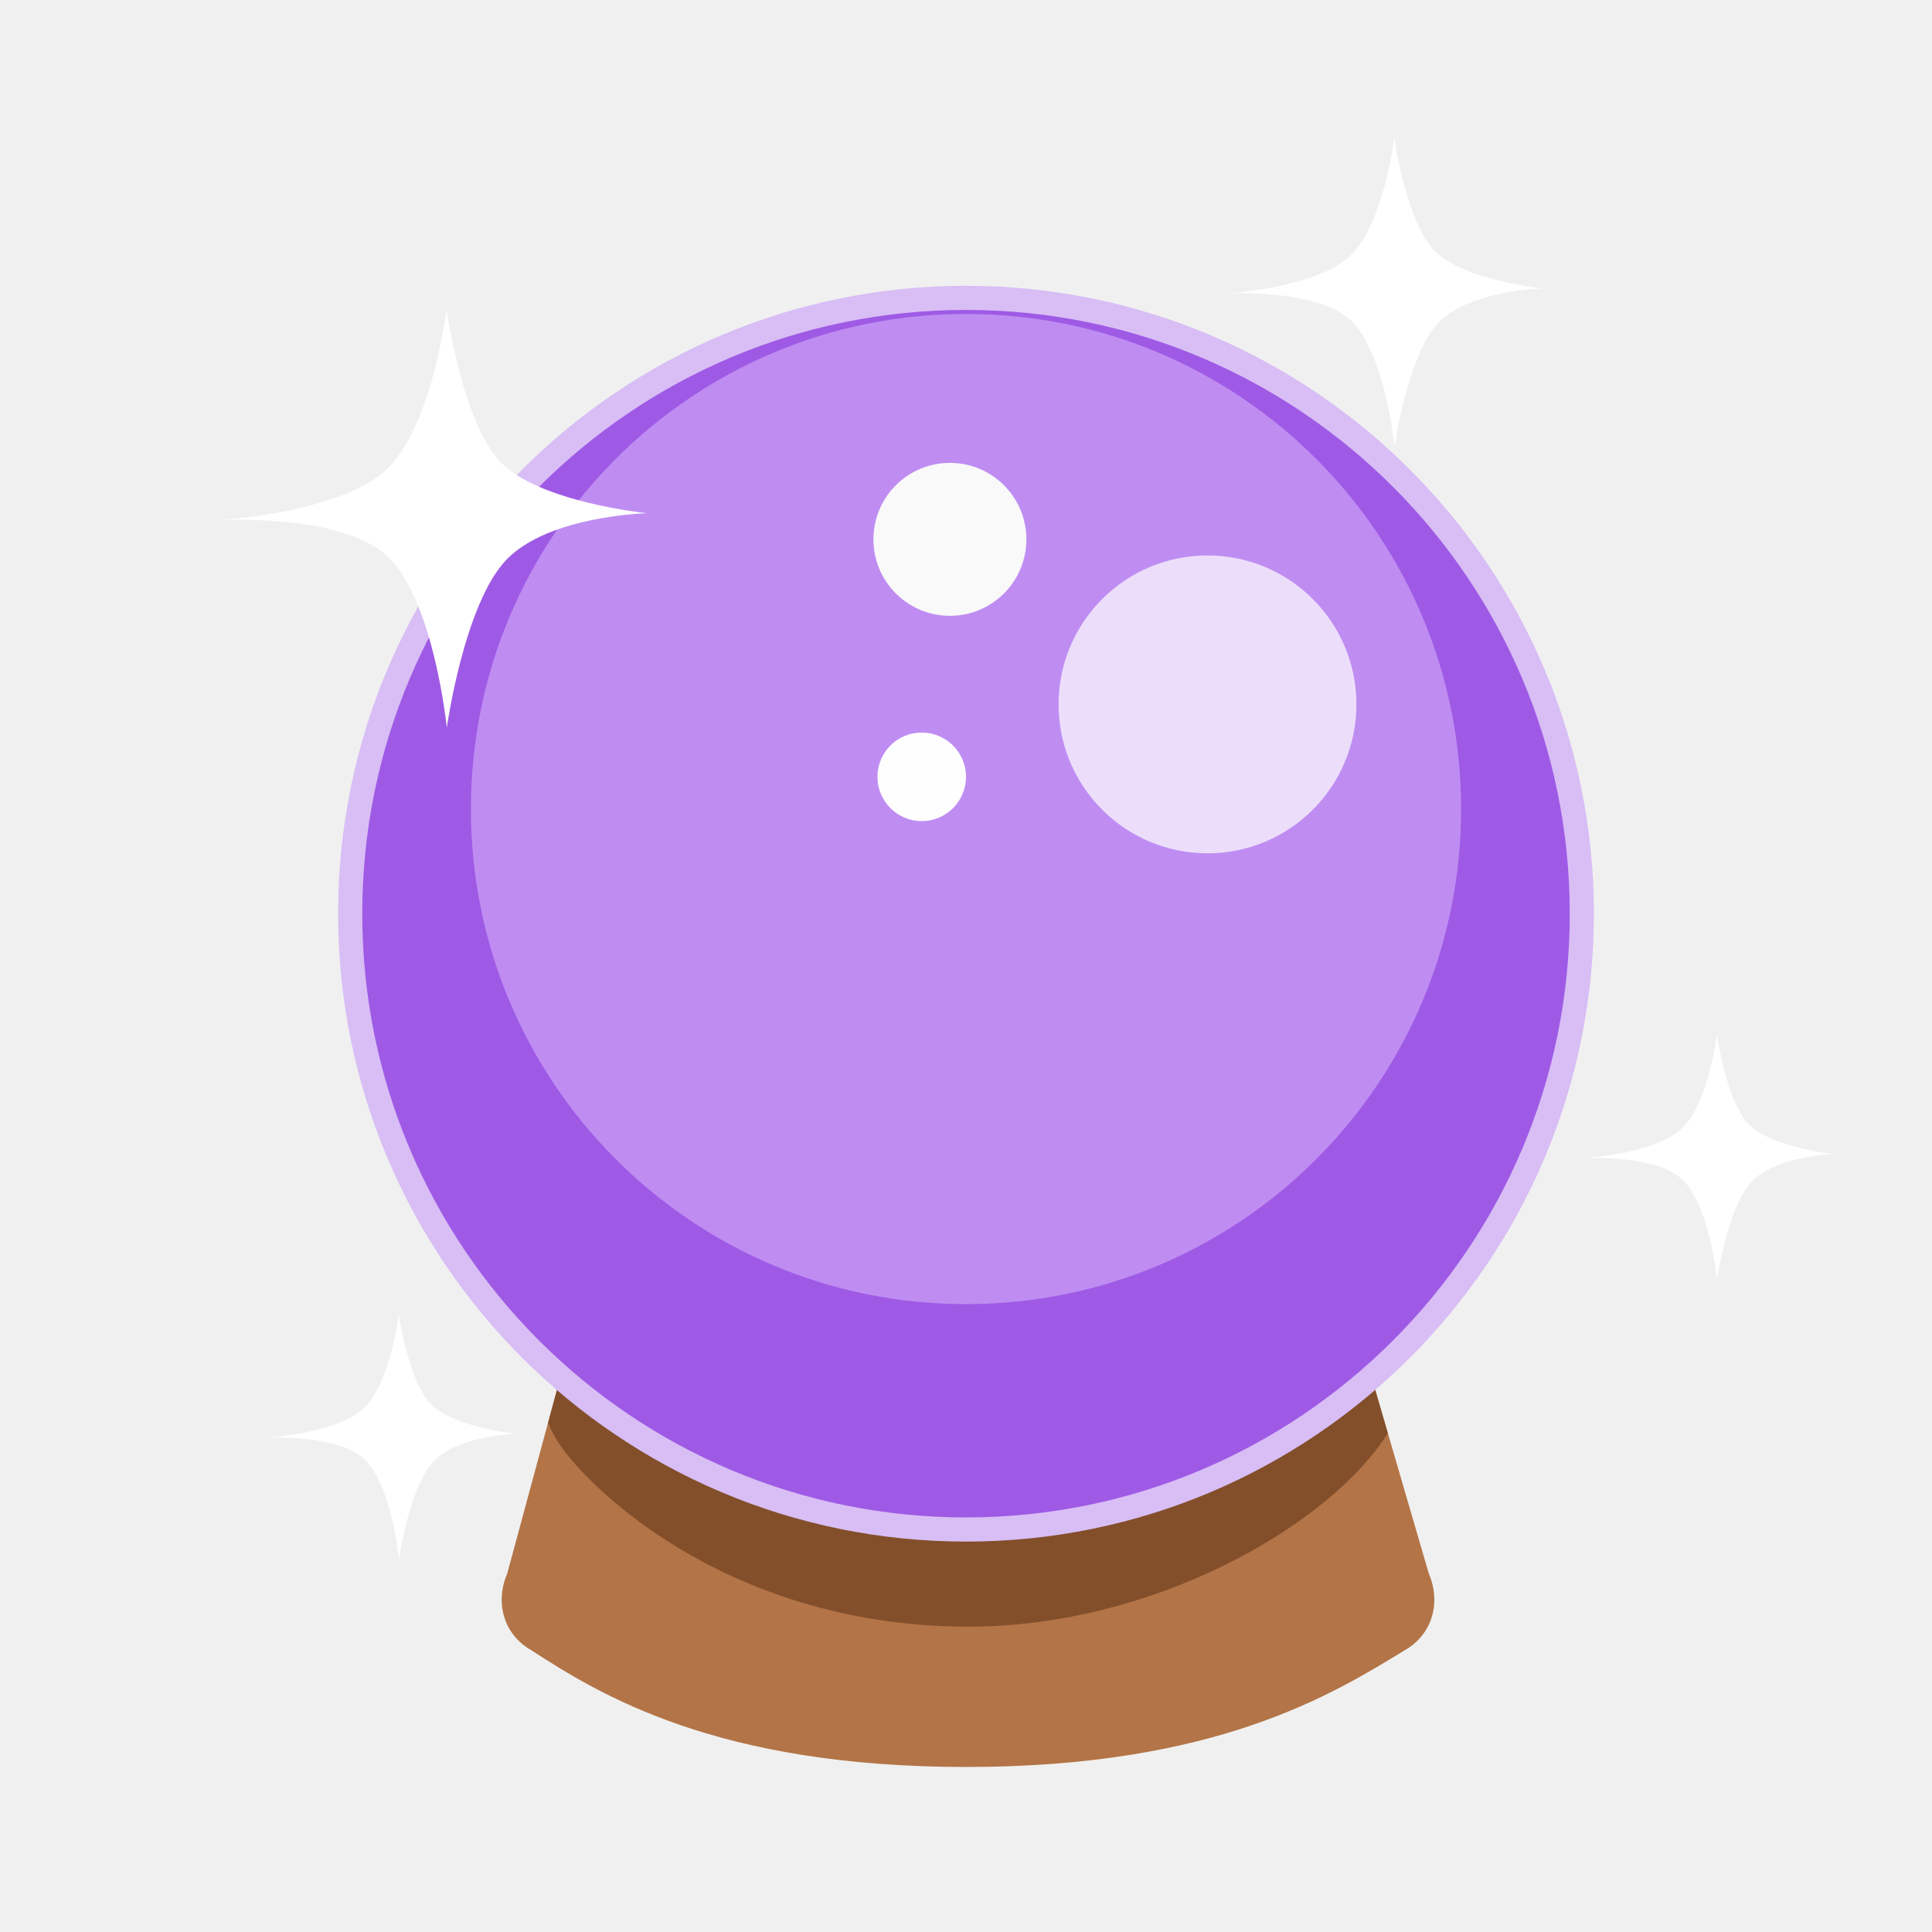
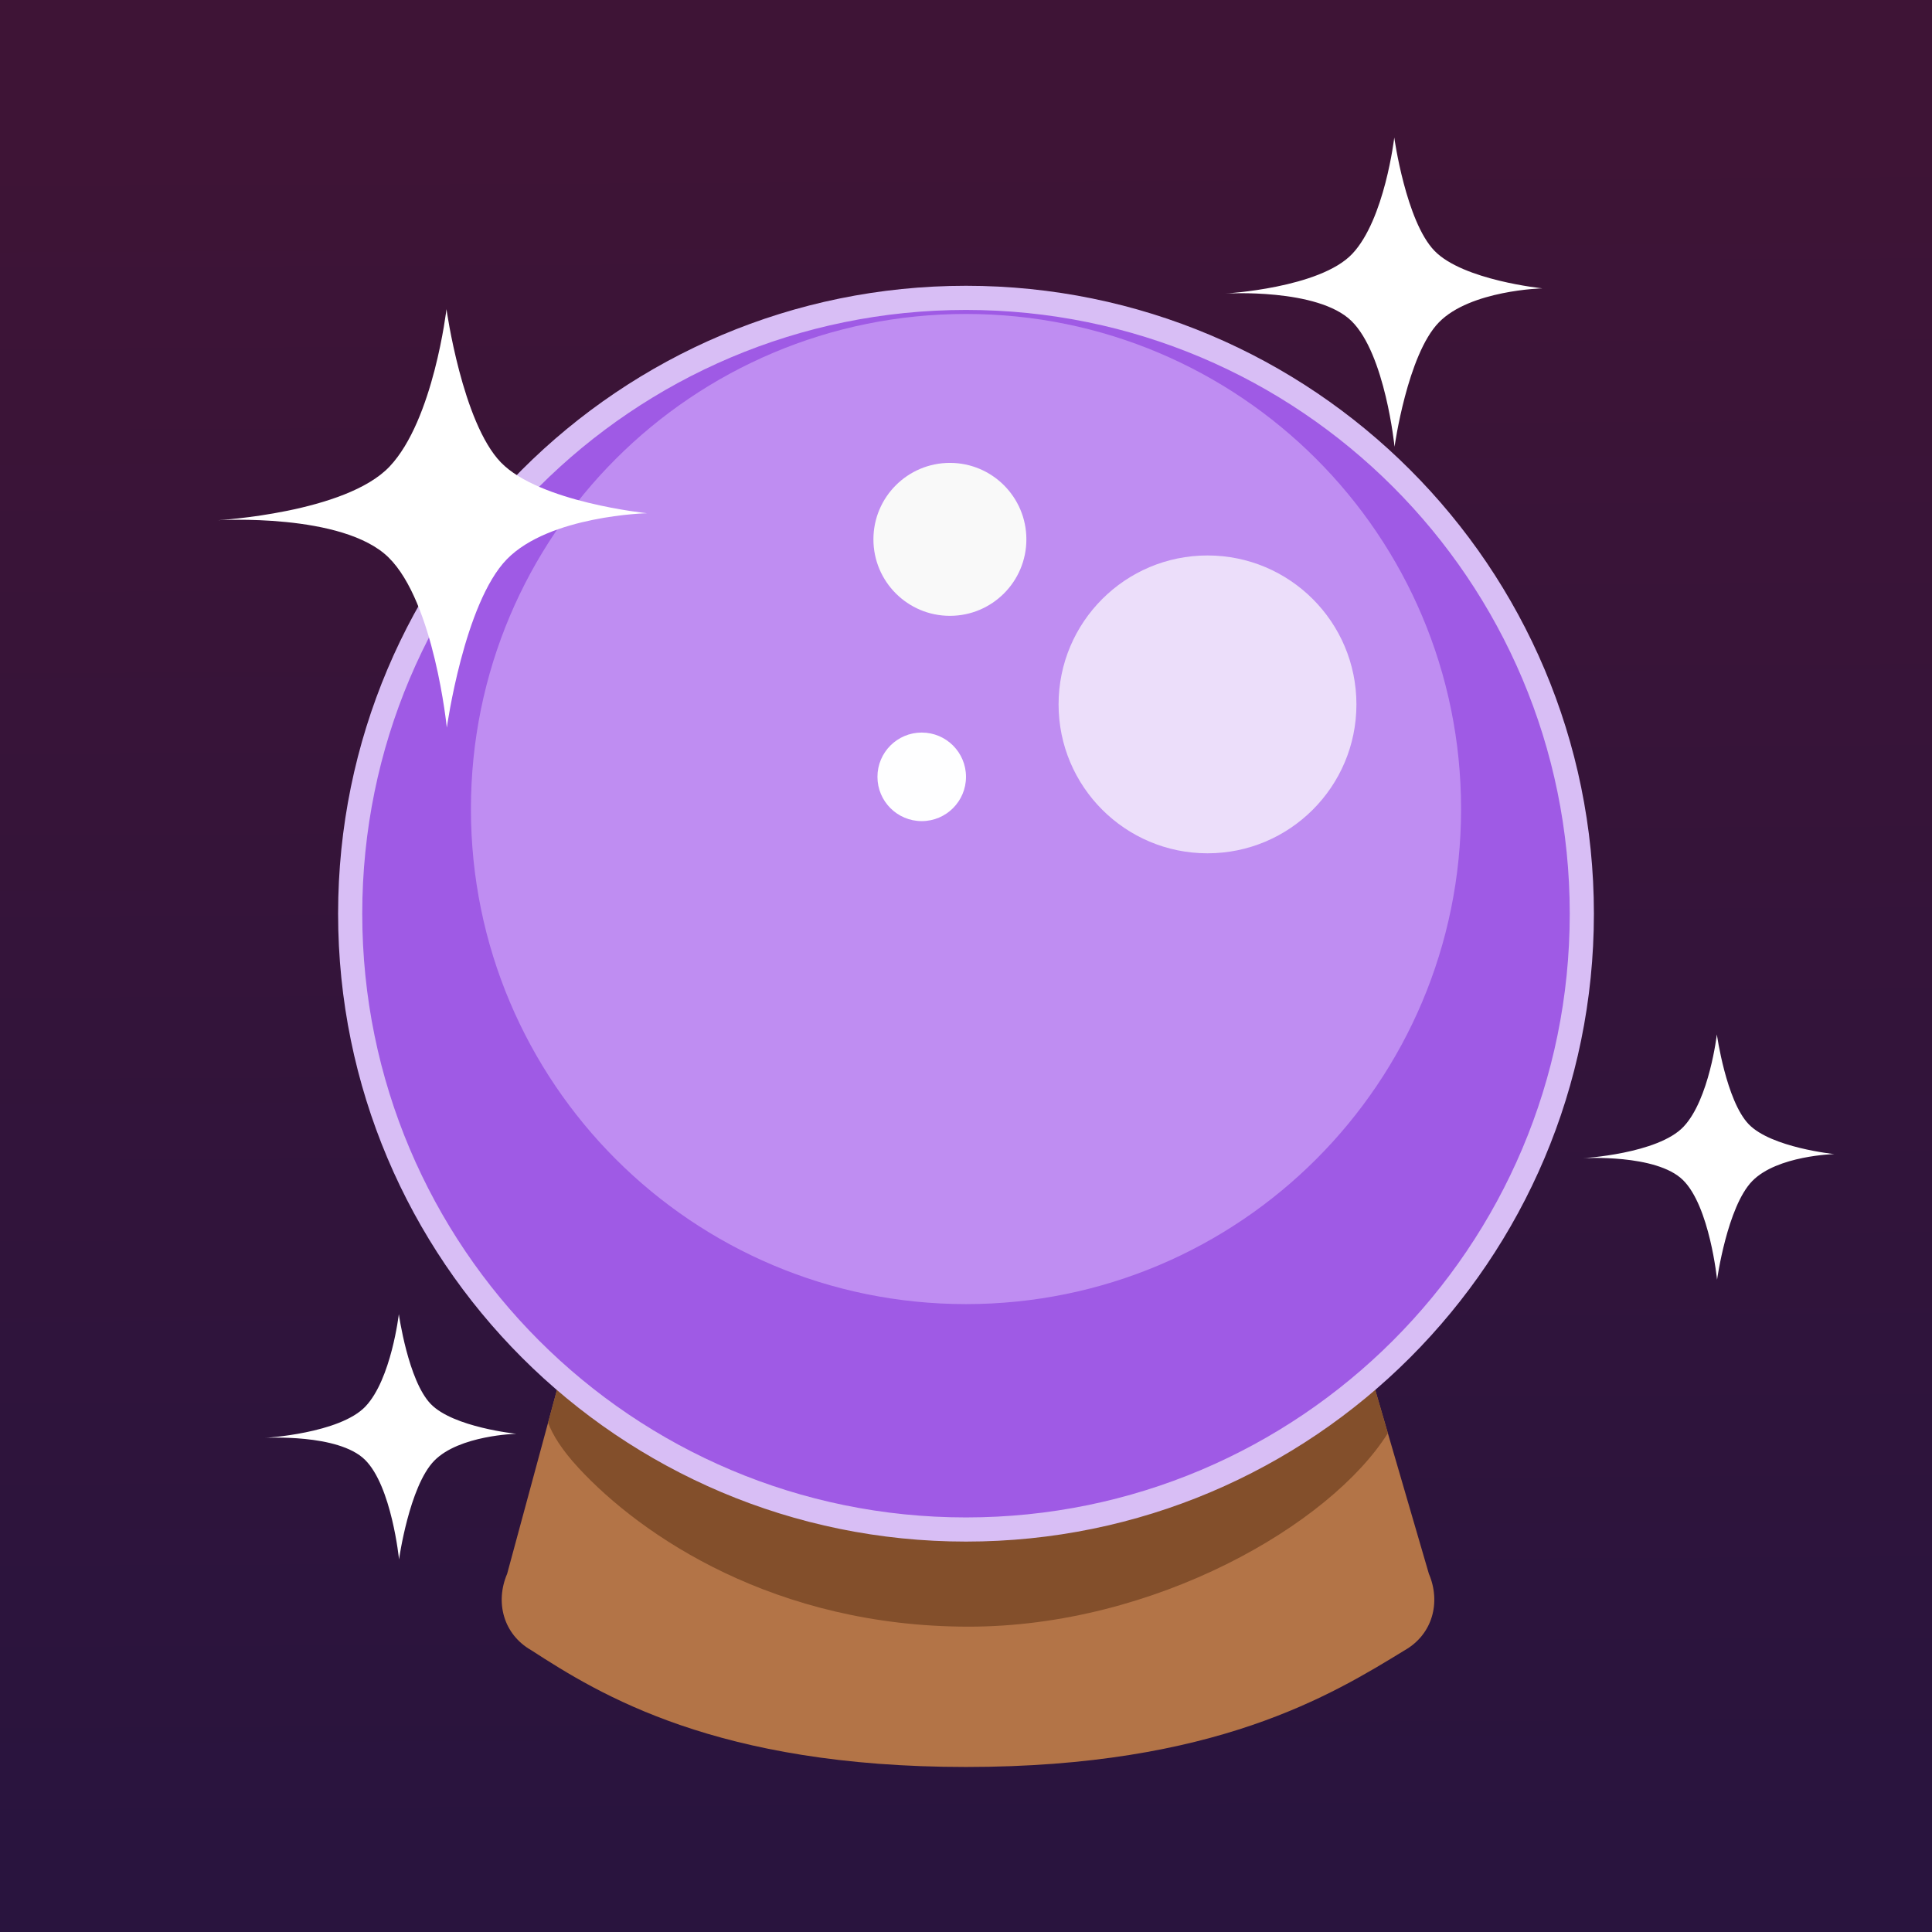
- <svg xmlns="http://www.w3.org/2000/svg" version="1.1" id="Icons" x="0px" y="0px" viewBox="0 0 48 48" style="enable-background:new 0 0 48 48;" xml:space="preserve">
+ <svg xmlns="http://www.w3.org/2000/svg" xmlns:xlink="http://www.w3.org/1999/xlink" version="1.1" id="Icons" x="0px" y="0px" viewBox="0 0 48 48" style="enable-background:new 0 0 48 48;" xml:space="preserve">
  <defs id="defs2">
- 			
- 			
- 			
- 		
- 				
- 				
- 				
- 			</defs>
+     <linearGradient id="linearGradient1">
+       <stop style="stop-color:#3e1436;stop-opacity:1;" offset="0" id="stop1" />
+       <stop style="stop-color:#29143e;stop-opacity:1;" offset="0.945" id="stop2" />
+     </linearGradient>
+     <linearGradient xlink:href="#linearGradient1" id="linearGradient2" x1="20.455" y1="3.53" x2="20.672" y2="48.316" gradientUnits="userSpaceOnUse" />
+   </defs>
  <style type="text/css" id="style1">
	.st0{opacity:0.15;fill:#45413C;}
	.st1{fill:#BF8256;}
	.st2{fill:#915E3A;}
	.st3{fill:none;stroke:#45413C;stroke-linecap:round;stroke-linejoin:round;stroke-miterlimit:10;}
	.st4{fill:#DEA47A;}
	.st5{fill:#DAEDF7;stroke:#45413C;stroke-linecap:round;stroke-linejoin:round;stroke-miterlimit:10;}
	.st6{fill:#BF8256;stroke:#45413C;stroke-linecap:round;stroke-linejoin:round;stroke-miterlimit:10;}
	.st7{fill:#FF6242;}
	.st8{fill:#FF866E;}
	.st9{fill:#DEBB7E;}
	.st10{fill:#B89558;}
	.st11{fill:#656769;}
	.st12{fill:#525252;}
	.st13{fill:#E04122;}
	.st14{fill:#FFFFFF;}
	.st15{fill:#F0F0F0;}
	.st16{fill:#00B8F0;}
	.st17{fill:#4ACFFF;}
	.st18{fill:#C0DCEB;}
	.st19{fill:#8CA4B8;}
	.st20{fill:#FF6242;stroke:#45413C;stroke-linecap:round;stroke-linejoin:round;stroke-miterlimit:10;}
	.st21{fill:#87898C;}
	.st22{fill:#E0E0E0;}
	.st23{fill:#E8F4FA;stroke:#45413C;stroke-linecap:round;stroke-linejoin:round;stroke-miterlimit:10;}
	.st24{fill:#656769;stroke:#45413C;stroke-linecap:round;stroke-linejoin:round;stroke-miterlimit:10;}
	.st25{fill:#DAEDF7;}
	.st26{fill:#E8F4FA;}
	.st27{fill:#ADC4D9;stroke:#45413C;stroke-linecap:round;stroke-linejoin:round;stroke-miterlimit:10;}
	.st28{fill:#87898C;stroke:#45413C;stroke-linecap:round;stroke-linejoin:round;stroke-miterlimit:10;}
	.st29{fill:#BDBEC0;}
	.st30{fill:#FFFFFF;stroke:#45413C;stroke-linecap:round;stroke-linejoin:round;stroke-miterlimit:10;}
	.st31{fill:#ADC4D9;}
	.st32{fill:none;stroke:#00AED9;stroke-linecap:round;stroke-linejoin:round;stroke-miterlimit:10;}
	.st33{fill:#FFFACF;}
	.st34{fill:#FFE500;}
	.st35{fill:#915E3A;stroke:#45413C;stroke-linecap:round;stroke-linejoin:round;stroke-miterlimit:10;}
	.st36{fill:#FFAA54;}
	.st37{fill:#627B8C;stroke:#45413C;stroke-linecap:round;stroke-linejoin:round;stroke-miterlimit:10;}
	.st38{fill:#FFFEF2;}
	.st39{fill:#FFFCE5;stroke:#45413C;stroke-linecap:round;stroke-linejoin:round;stroke-miterlimit:10;}
	.st40{fill:#00F5BC;}
	.st41{fill:#FFFCE5;}
	.st42{fill:#FFFEF2;stroke:#45413C;stroke-linecap:round;stroke-linejoin:round;stroke-miterlimit:10;}
	.st43{fill:#8CFFE4;}
	.st44{fill:#FFF5E3;}
	.st45{fill:#F7E5C6;}
	.st46{fill:#F7E5C6;stroke:#45413C;stroke-linecap:round;stroke-linejoin:round;stroke-miterlimit:10;}
	.st47{fill:#F0D5A8;}
	.st48{fill:#FF87AF;stroke:#45413C;stroke-linecap:round;stroke-linejoin:round;stroke-miterlimit:10;}
	.st49{fill:#45413C;}
	.st50{fill:#BDBEC0;stroke:#45413C;stroke-linecap:round;stroke-linejoin:round;stroke-miterlimit:10;}
	.st51{fill:#E0E0E0;stroke:#45413C;stroke-linecap:round;stroke-linejoin:round;stroke-miterlimit:10;}
	.st52{fill:#DEBB7E;stroke:#45413C;stroke-linecap:round;stroke-linejoin:round;stroke-miterlimit:10;}
	.st53{fill:#F5EBFF;stroke:#45413C;stroke-linecap:round;stroke-linejoin:round;stroke-miterlimit:10;}
	.st54{fill:#BF8DF2;stroke:#45413C;stroke-linecap:round;stroke-linejoin:round;stroke-miterlimit:10;}
	.st55{fill:#E4FFD1;stroke:#45413C;stroke-linecap:round;stroke-linejoin:round;stroke-miterlimit:10;}
	.st56{fill:#F0FFE5;}
	.st57{fill:#C8FFA1;stroke:#45413C;stroke-linecap:round;stroke-linejoin:round;stroke-miterlimit:10;}
	.st58{fill:#6DD627;stroke:#45413C;stroke-linecap:round;stroke-linejoin:round;stroke-miterlimit:10;}
	.st59{fill:#E5FEFF;}
	.st60{fill:#FFAA54;stroke:#45413C;stroke-linecap:round;stroke-linejoin:round;stroke-miterlimit:10;}
	.st61{fill:#9CEB60;stroke:#45413C;stroke-linecap:round;stroke-linejoin:round;stroke-miterlimit:10;}
	.st62{fill:#FFF48C;}
	.st63{fill:#00B8F0;stroke:#45413C;stroke-linecap:round;stroke-linejoin:round;stroke-miterlimit:10;}
	.st64{fill:none;stroke:#4F4B45;stroke-linejoin:round;stroke-miterlimit:10;}
	.st65{fill:#FFFFFF;stroke:#4F4B45;stroke-linejoin:round;stroke-miterlimit:10;}
	.st66{fill:#FFF5E3;stroke:#4F4B45;stroke-linejoin:round;stroke-miterlimit:10;}
	.st67{fill:#F7E5C6;stroke:#4F4B45;stroke-linejoin:round;stroke-miterlimit:10;}
	.st68{fill:#6DD627;}
	.st69{fill:#EBCB00;}
	.st70{fill:#46B000;}
	.st71{fill:none;stroke:#E0E0E0;stroke-linecap:round;stroke-linejoin:round;stroke-miterlimit:10;}
	.st72{fill:#9CEB60;}
	.st73{fill:#FFCC99;}
	.st74{fill:#BF8DF2;}
	.st75{fill:#9F5AE5;}
	.st76{fill:#DABFF5;}
	.st77{fill:#F0F0F0;stroke:#45413C;stroke-linecap:round;stroke-linejoin:round;stroke-miterlimit:10;}
	.st78{fill:#E5F8FF;}
	.st79{fill:#B8ECFF;}
	.st80{fill:#D9FDFF;}
	.st81{fill:#C0DCEB;stroke:#45413C;stroke-linecap:round;stroke-linejoin:round;stroke-miterlimit:10;}
	.st82{fill:#46B000;stroke:#45413C;stroke-linecap:round;stroke-linejoin:round;stroke-miterlimit:10;}
	.st83{fill:none;stroke:#FFFFFF;stroke-miterlimit:10;}
	.st84{fill:none;stroke:#FFFFFF;stroke-linecap:round;stroke-linejoin:round;stroke-miterlimit:10;}
	.st85{fill:#FFE500;stroke:#45413C;stroke-linecap:round;stroke-linejoin:round;stroke-miterlimit:10;}
	.st86{fill:#80DDFF;stroke:#45413C;stroke-linecap:round;stroke-linejoin:round;stroke-miterlimit:10;}
	.st87{fill:#FFFFFF;stroke:#45413C;stroke-linejoin:round;stroke-miterlimit:10;}
	.st88{fill:#009FD9;stroke:#45413C;stroke-linecap:round;stroke-linejoin:round;stroke-miterlimit:10;}
	.st89{fill:#E04122;stroke:#45413C;stroke-linecap:round;stroke-linejoin:round;stroke-miterlimit:10;}
	.st90{fill:#009FD9;}
	.st91{fill:#FFFFFF;stroke:#45413C;stroke-miterlimit:10;}
	.st92{fill:#009FD9;stroke:#45413C;stroke-miterlimit:10;}
	.st93{fill:#FF8A14;stroke:#45413C;stroke-linecap:round;stroke-linejoin:round;stroke-miterlimit:10;}
	.st94{fill:none;stroke:#009FD9;stroke-linecap:round;stroke-linejoin:round;stroke-miterlimit:10;}
	.st95{fill:#525252;stroke:#45413C;stroke-linecap:round;stroke-linejoin:round;stroke-miterlimit:10;}
	.st96{fill:none;stroke:#46B000;stroke-linecap:round;stroke-linejoin:round;stroke-miterlimit:10;}
	.st97{fill:none;stroke:#E04122;stroke-linecap:round;stroke-linejoin:round;stroke-miterlimit:10;}
	.st98{fill:#6DD627;stroke:#45413C;stroke-miterlimit:10;}
	.st99{fill:none;stroke:#45413C;stroke-linejoin:round;stroke-miterlimit:10;}
	.st100{fill:#46B000;stroke:#45413C;stroke-miterlimit:10;}
	.st101{fill:#00DFEB;}
	.st102{fill:#00AD85;}
	.st103{fill:#E04122;stroke:#45413C;stroke-miterlimit:10;}
</style>
  <g id="g2">
    <g id="g1">
		
		
		
	</g>
+     <rect style="fill:url(#linearGradient2);stroke:none;stroke-width:0.6;stroke-linecap:round;stroke-linejoin:round;fill-opacity:1" id="rect1" width="54.325" height="52.209" x="-3.676" y="-1.361" />
    <path id="XMLID_17539_" class="st1" d="m 35.5,39.1 c 0.3,0.7 0.1,1.5 -0.6,1.9 -1.8,1.1 -4.7,2.9 -10.9,2.9 -6.2,0 -9.1,-1.8 -10.8,-2.9 -0.7,-0.4 -0.9,-1.2 -0.6,-1.9 l 1.3,-4.8 c 0,0 4.5,2.2 10.1,2.2 5.6,0 10.1,-2.2 10.1,-2.2 z" style="fill:#b37447;fill-opacity:1" />
    <path id="XMLID_17539_-5" style="fill:#834f2b;fill-opacity:1" class="st1" d="M 13.9 34.301 L 13.617 35.346 C 13.729 35.647 13.954 36.015 14.369 36.465 C 15.939 38.167 19.266 40.414 24.066 40.414 C 28.685 40.414 33.051 37.883 34.48 35.607 L 34.1 34.301 C 34.1 34.301 29.6 36.5 24 36.5 C 18.4 36.5 13.9 34.301 13.9 34.301 z " />
    <path id="XMLID_17537_" class="st3" d="m 36.5,39.1 c 0.3,0.7 0.1,1.5 -0.6,1.9 -1.8,1.1 -5.7,2.9 -11.9,2.9 -6.2,0 -10.2,-1.8 -11.9,-2.9 -0.7,-0.4 -0.9,-1.2 -0.6,-1.9 l 2.4,-4.8 c 0,0 4.5,2.2 10.1,2.2 5.6,0 10.1,-2.2 10.1,-2.2 z" style="stroke:none" />
    <g id="XMLID_17540_" transform="translate(0,-0.5997895)">
      <circle id="XMLID_17549_" class="st74" cx="24" cy="23.3" r="15.3" />
      <path id="XMLID_17546_" class="st75" d="M 24,8 C 15.6,8 8.7,14.8 8.7,23.3 c 0,8.4 6.8,15.3 15.3,15.3 8.5,0 15.3,-6.8 15.3,-15.3 C 39.3,14.8 32.4,8 24,8 Z m 0,25 C 17.2,33 11.7,27.5 11.7,20.7 11.7,13.9 17.2,8.4 24,8.4 30.8,8.4 36.3,13.9 36.3,20.7 36.3,27.5 30.8,33 24,33 Z" />
      <circle id="XMLID_17545_" class="st3" cx="24" cy="23.3" r="15.3" style="stroke:#d8bef5;stroke-width:0.6;stroke-dasharray:none;stroke-opacity:1" />
      <circle id="XMLID_17543_" class="st76" cx="30" cy="18.1" r="3.7" style="fill:#ecdefa;fill-opacity:1" />
      <circle id="XMLID_17542_" class="st76" cx="22.9" cy="19.9" r="1.1" style="fill:#fefeff;fill-opacity:1" />
      <circle id="XMLID_17541_" class="st76" cx="23.6" cy="14" r="1.9" style="fill:#f9f9f9" />
    </g>
    <path style="fill:#ffffff;fill-opacity:1;stroke:none;stroke-width:1.652;stroke-linecap:round;stroke-linejoin:round;stroke-opacity:0.44" d="m 11.093,7.677 c 0,0 -0.321,2.756 -1.412,3.912 -1.09,1.156 -4.271,1.336 -4.271,1.336 0,0 3.113,-0.189 4.245,0.926 1.133,1.115 1.446,4.227 1.446,4.227 0,0 0.432,-3.097 1.492,-4.184 1.059,-1.086 3.482,-1.143 3.482,-1.143 0,0 -2.669,-0.271 -3.63,-1.262 -0.96,-0.991 -1.353,-3.812 -1.353,-3.812 z" id="path2" />
    <path style="fill:#ffffff;fill-opacity:1;stroke:none;stroke-width:1.22;stroke-linecap:round;stroke-linejoin:round;stroke-opacity:0.44" d="m 34.64,3.417 c 0,0 -0.237,2.036 -1.043,2.889 -0.805,0.854 -3.154,0.987 -3.154,0.987 0,0 2.299,-0.139 3.136,0.684 0.837,0.823 1.068,3.122 1.068,3.122 0,0 0.319,-2.288 1.102,-3.09 0.782,-0.802 2.572,-0.845 2.572,-0.845 0,0 -1.972,-0.2 -2.681,-0.932 C 34.93,5.5 34.64,3.417 34.64,3.417 Z" id="path2-0" />
    <path style="fill:#ffffff;fill-opacity:1;stroke:none;stroke-width:0.968;stroke-linecap:round;stroke-linejoin:round;stroke-opacity:0.44" d="m 42.655,25.7 c 0,0 -0.188,1.615 -0.827,2.292 -0.639,0.677 -2.502,0.783 -2.502,0.783 0,0 1.824,-0.111 2.487,0.543 0.664,0.653 0.847,2.476 0.847,2.476 0,0 0.253,-1.814 0.874,-2.451 0.621,-0.636 2.04,-0.67 2.04,-0.67 0,0 -1.564,-0.159 -2.126,-0.74 -0.562,-0.581 -0.793,-2.233 -0.793,-2.233 z" id="path2-0-7" />
    <path style="fill:#ffffff;fill-opacity:1;stroke:none;stroke-width:0.968;stroke-linecap:round;stroke-linejoin:round;stroke-opacity:0.44" d="m 9.909,32.649 c 0,0 -0.188,1.615 -0.827,2.292 -0.639,0.677 -2.502,0.783 -2.502,0.783 0,0 1.824,-0.111 2.487,0.543 0.664,0.653 0.847,2.476 0.847,2.476 0,0 0.253,-1.814 0.874,-2.451 0.621,-0.636 2.04,-0.67 2.04,-0.67 0,0 -1.564,-0.159 -2.126,-0.74 -0.562,-0.581 -0.793,-2.233 -0.793,-2.233 z" id="path2-0-7-9" />
  </g>
</svg>
